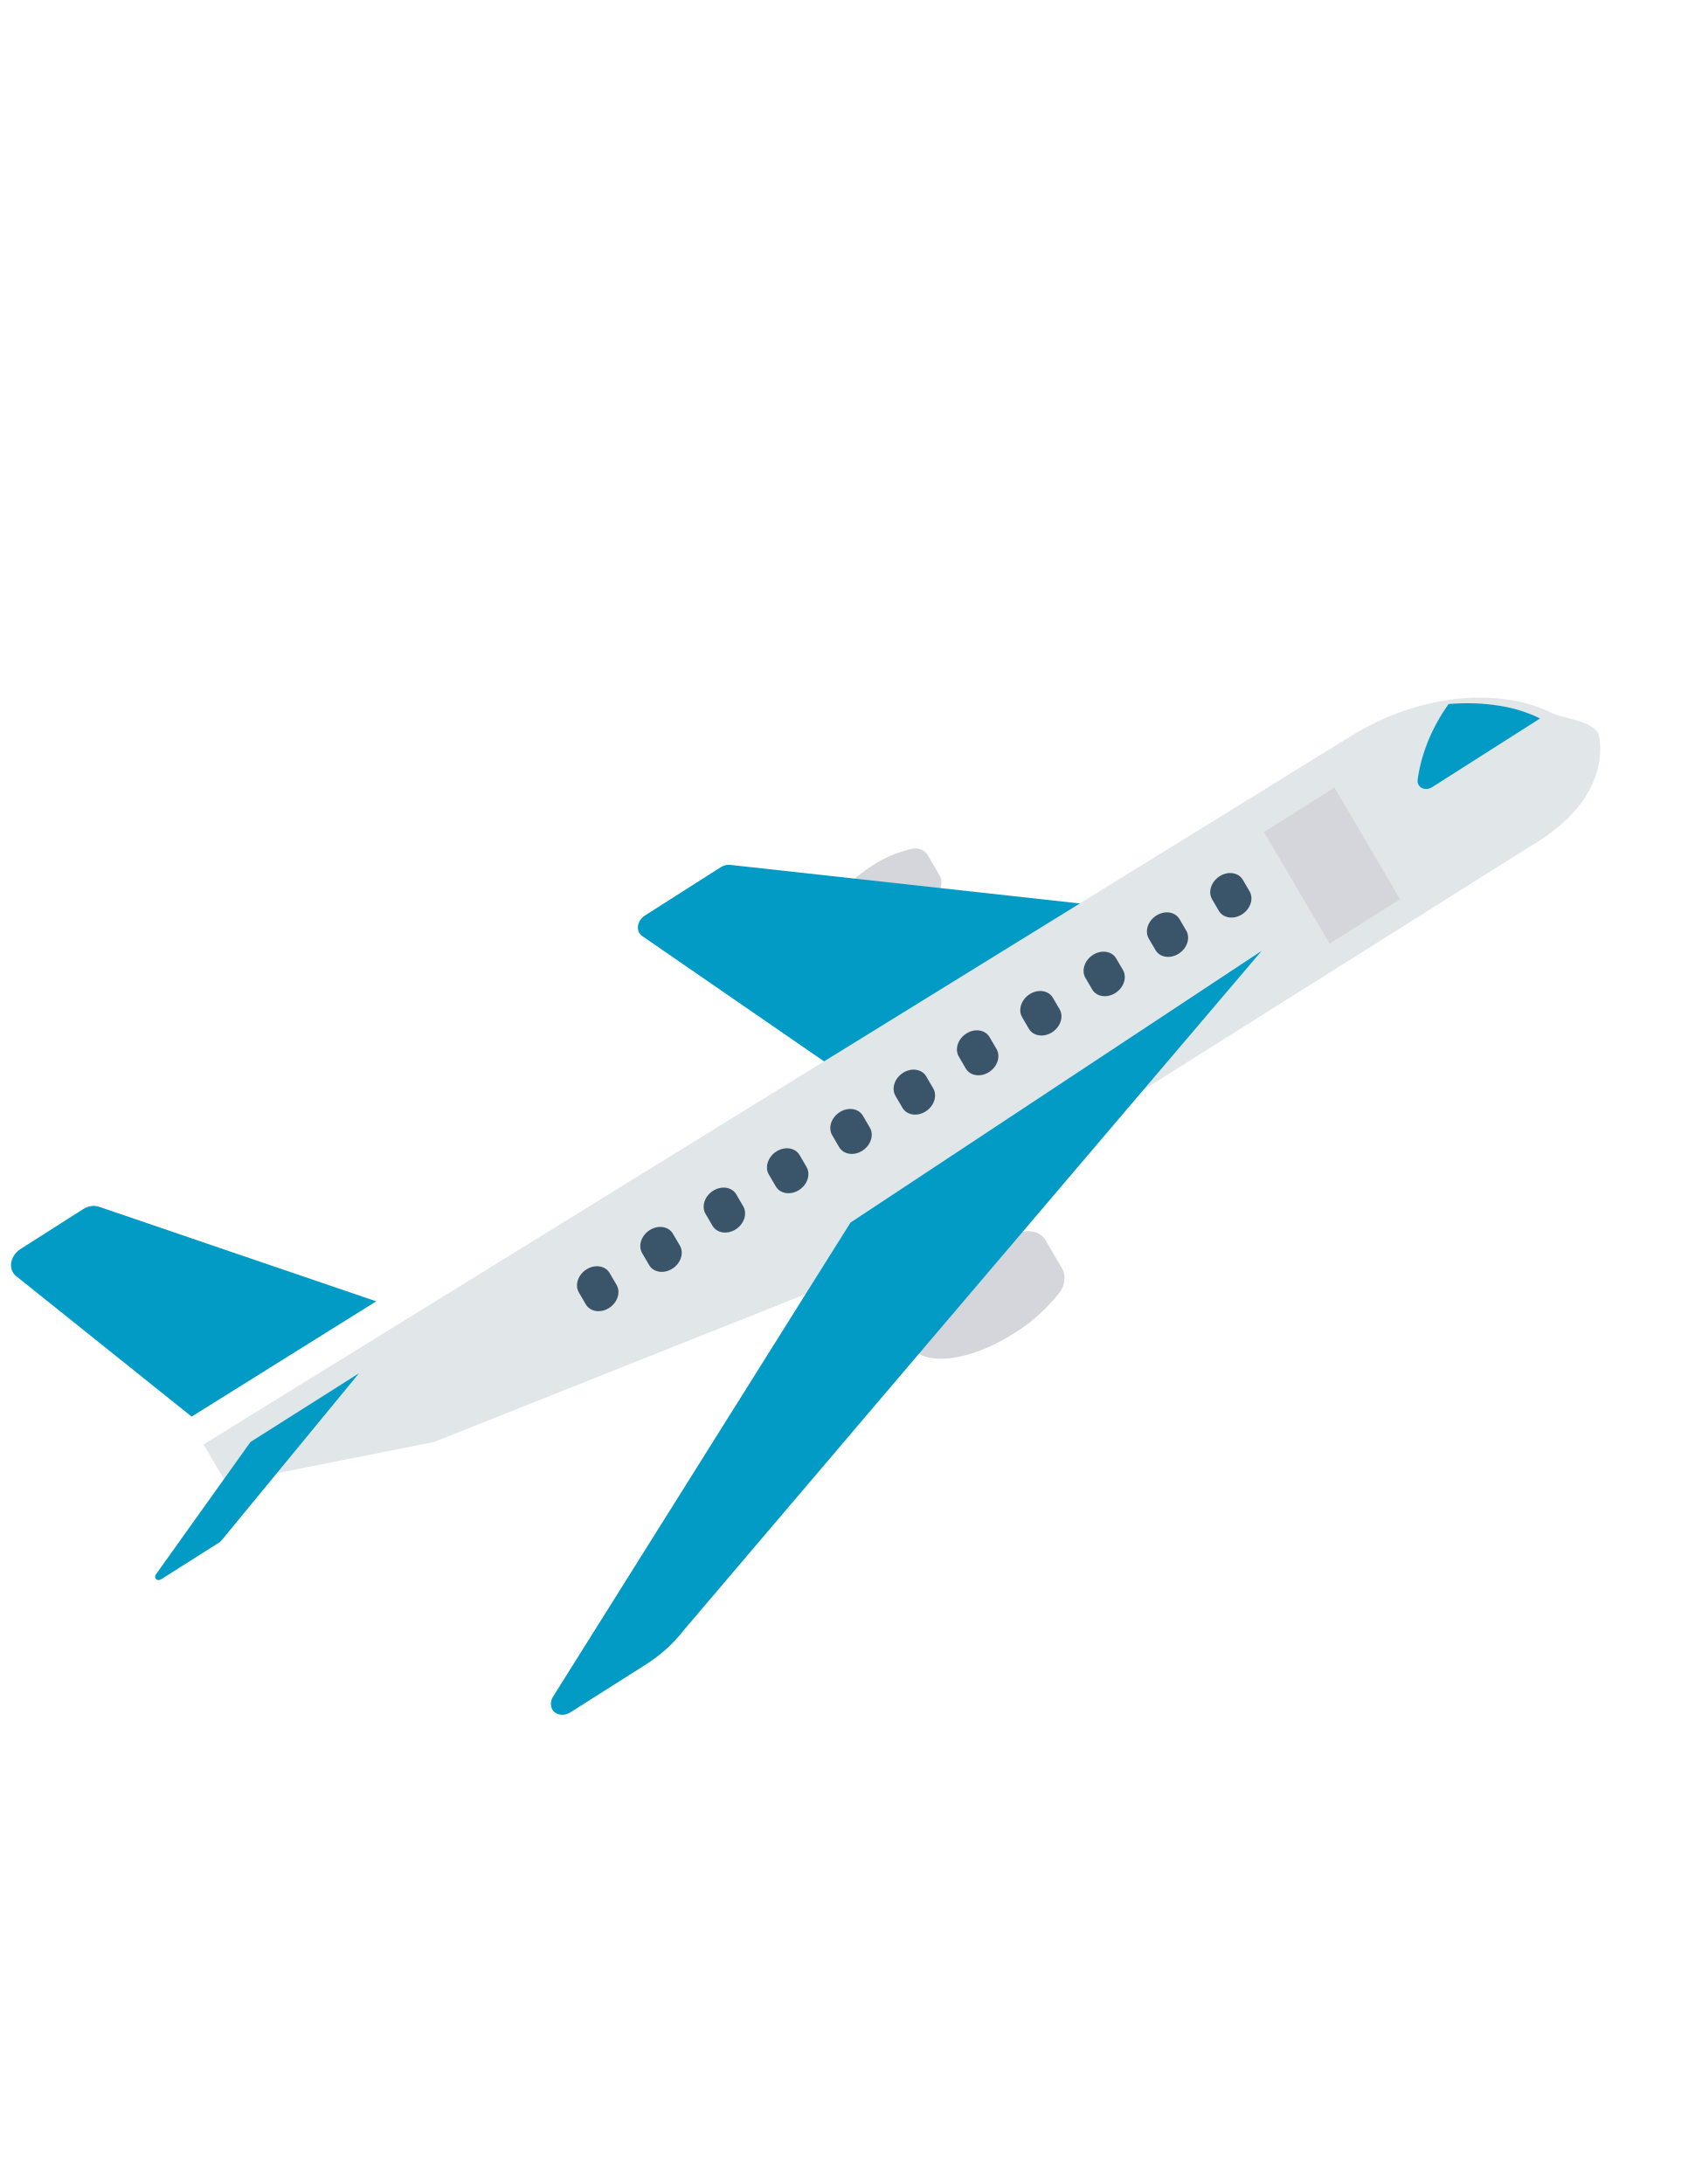
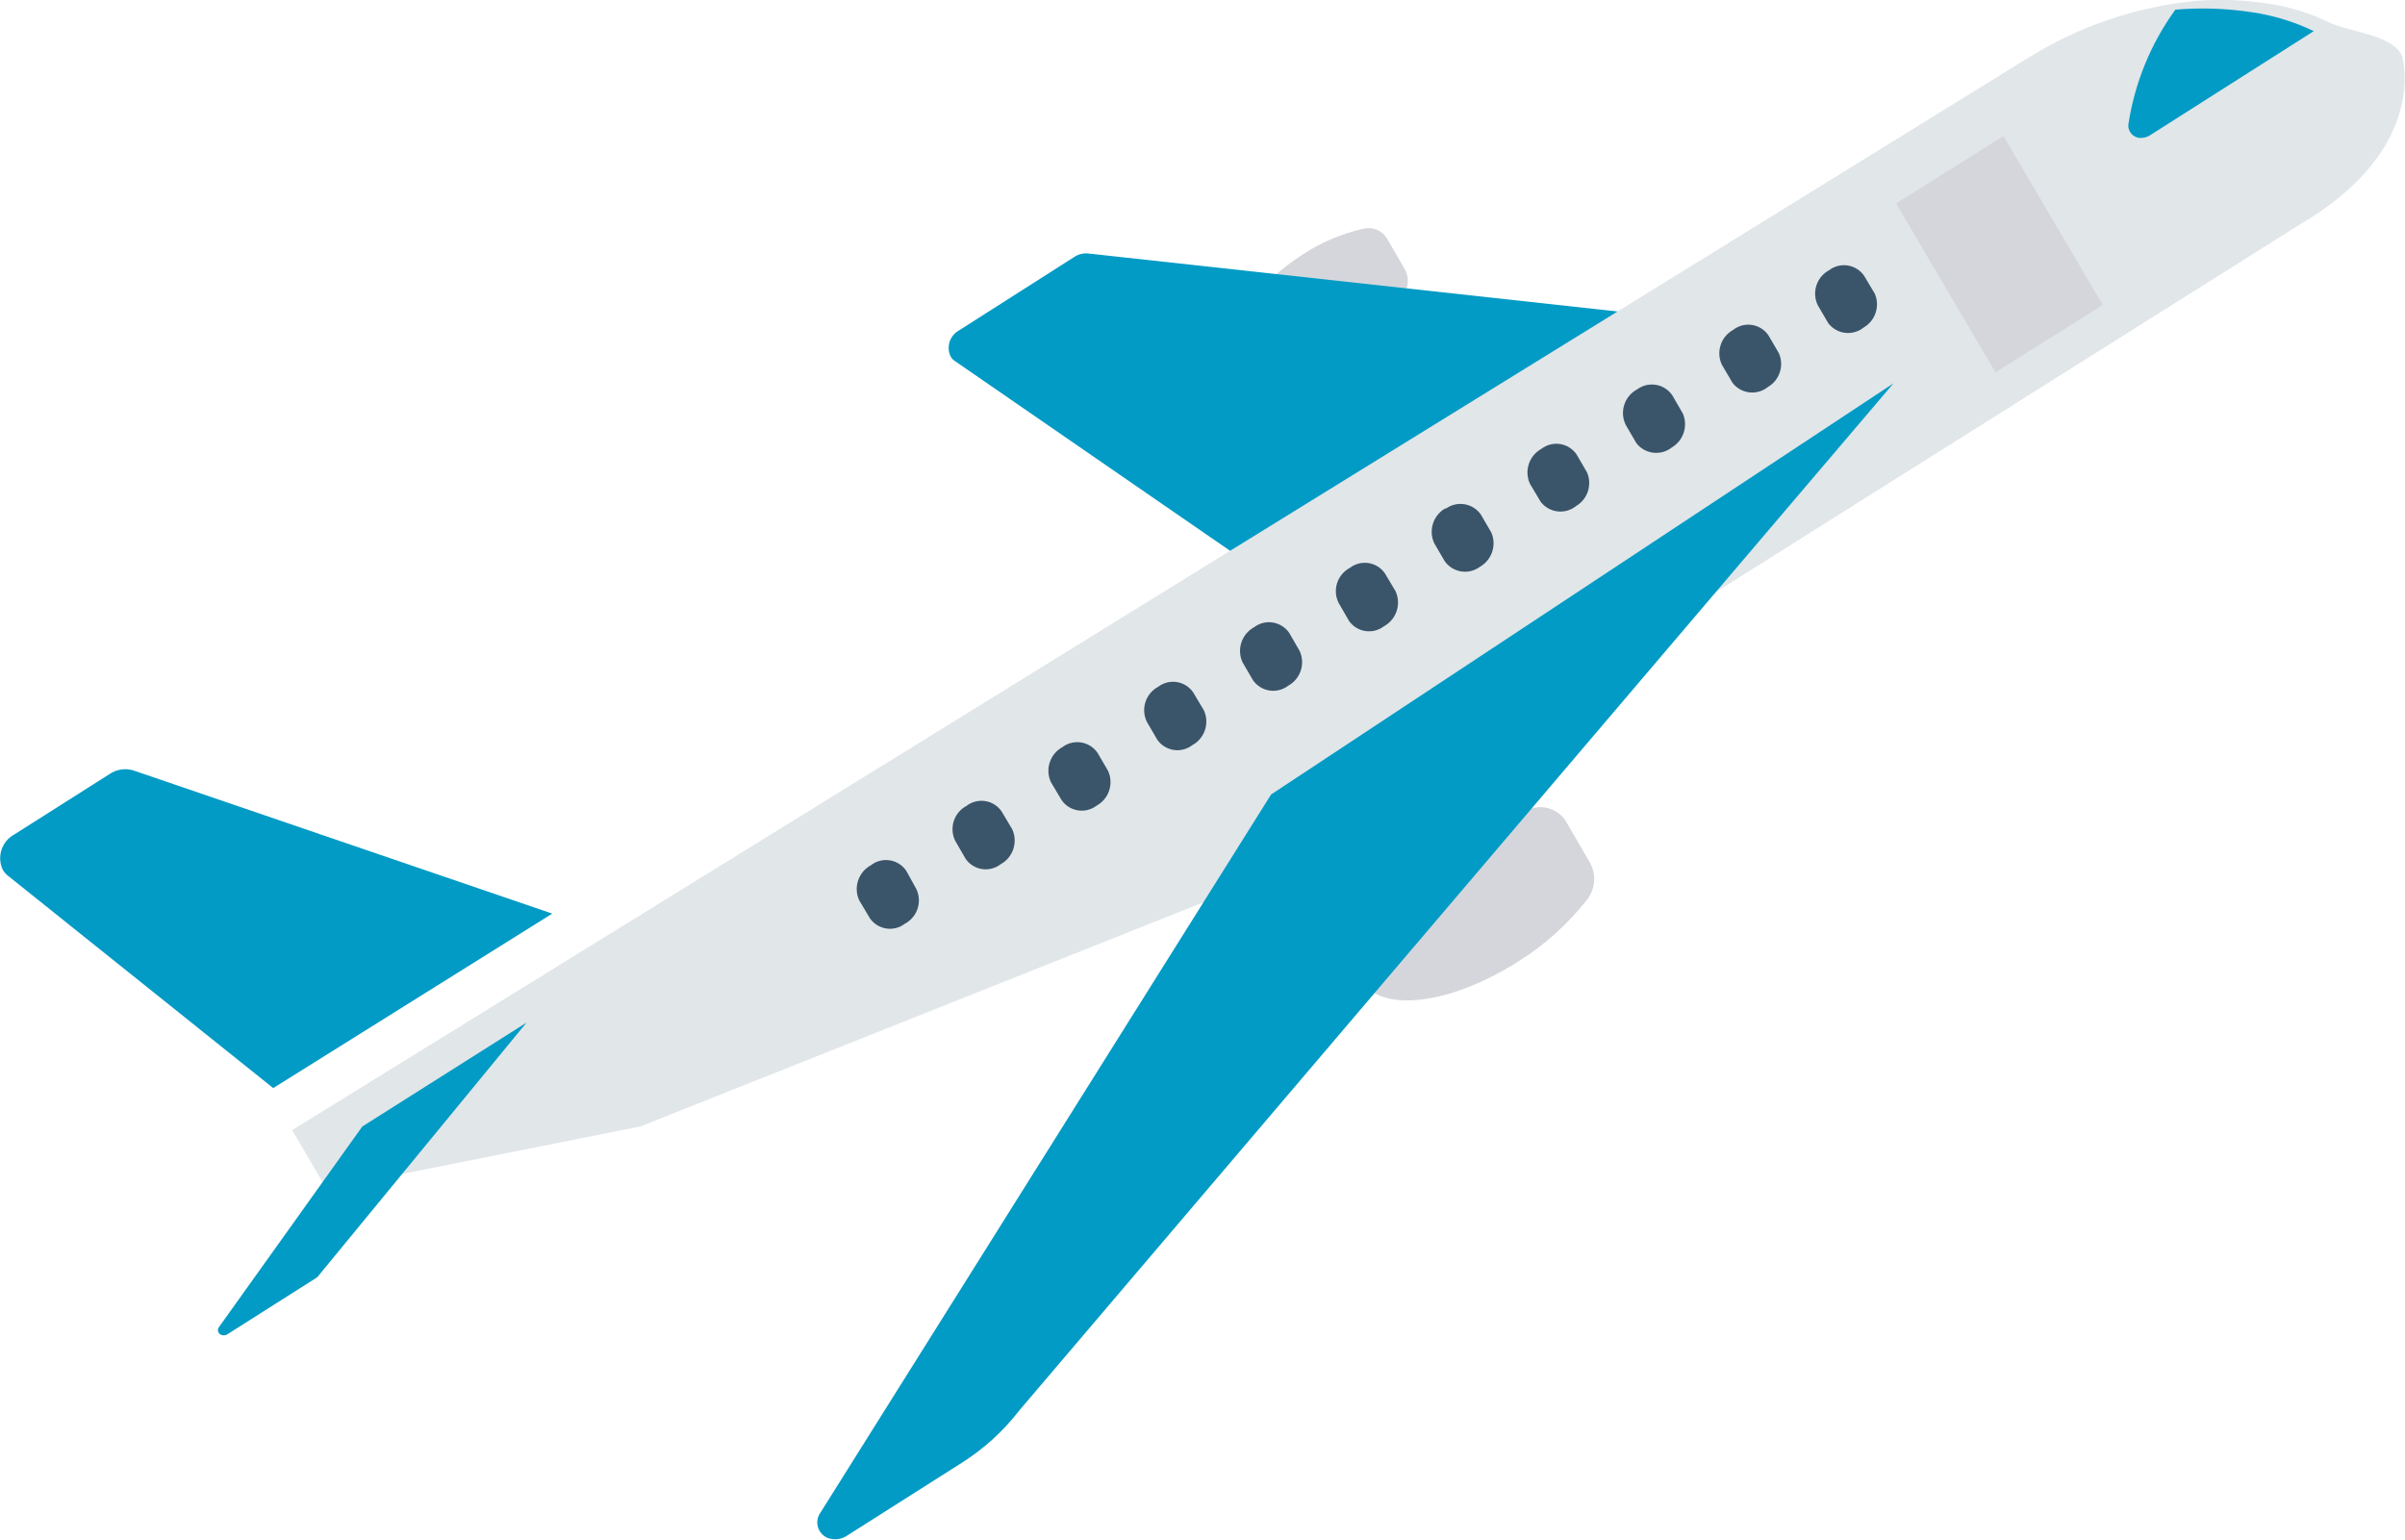
- <svg xmlns="http://www.w3.org/2000/svg" width="119" height="154" viewBox="0 0 119 154" fill="none">
-   <path d="M72.174 86.847C70.816 87.151 69.493 87.715 68.287 88.502C65.147 90.504 63.319 93.36 64.206 94.883C65.093 96.405 68.358 96.015 71.499 94.014C72.721 93.254 73.806 92.284 74.688 91.162C75.098 90.62 75.171 89.944 74.876 89.439L73.724 87.462C73.431 86.955 72.823 86.715 72.174 86.847Z" fill="#D5D6DB" />
-   <path d="M64.287 59.854C63.303 60.075 62.343 60.484 61.469 61.055C59.192 62.505 57.866 64.577 58.509 65.68C59.151 66.782 61.52 66.5 63.797 65.049C64.682 64.498 65.469 63.794 66.109 62.98C66.406 62.587 66.459 62.098 66.245 61.732L65.41 60.3C65.198 59.933 64.758 59.758 64.287 59.854Z" fill="#D5D6DB" />
-   <path d="M51.473 60.984C51.254 60.96 51.02 61.019 50.817 61.148L45.469 64.556C45.022 64.84 44.843 65.388 45.07 65.779C45.122 65.869 45.193 65.945 45.279 66.004L58.461 75.089L76.294 63.724L51.473 60.984Z" fill="#029BC5" />
-   <path d="M107.85 59.7L59.318 90.252L30.605 101.677L15.962 104.588L14.351 101.851L95.246 51.904C97.657 50.41 100.343 49.492 103.032 49.245C104.209 49.143 105.372 49.182 106.493 49.361C107.487 49.512 108.43 49.802 109.294 50.224C110.258 50.703 112.092 50.758 112.687 51.711C112.689 51.709 114.091 56.084 107.85 59.7Z" fill="#E1E6E9" />
-   <path d="M59.962 86.209L38.966 119.679C38.704 120.15 38.86 120.676 39.313 120.855C39.592 120.965 39.933 120.922 40.219 120.74L45.563 117.35C46.591 116.697 47.501 115.869 48.237 114.915L88.954 67.046L59.962 86.209Z" fill="#029BC5" />
-   <path d="M6.982 85.092C6.632 84.972 6.215 85.034 5.863 85.258L1.446 88.072C0.844 88.455 0.604 89.191 0.91 89.717C0.968 89.817 1.044 89.905 1.134 89.977L13.511 99.89L26.524 91.761L6.982 85.092Z" fill="#029BC5" />
-   <path d="M17.66 101.677L10.998 111.006C10.9 111.14 10.923 111.308 11.049 111.382C11.14 111.435 11.264 111.425 11.365 111.358L15.493 108.742C15.525 108.721 15.554 108.696 15.578 108.667L25.312 96.832L17.66 101.677Z" fill="#029BC5" />
-   <path d="M105.697 49.763C104.542 49.578 103.344 49.538 102.132 49.645C100.951 51.296 100.196 53.151 99.942 55.024C99.924 55.4 100.227 55.671 100.62 55.629C100.742 55.616 100.864 55.573 100.973 55.504L108.581 50.66C107.692 50.221 106.72 49.919 105.697 49.763Z" fill="#029BC5" />
-   <path d="M89.117 58.671L94.084 55.534L98.711 63.403L93.744 66.54L89.117 58.671Z" fill="#D5D6DB" />
-   <path d="M85.992 61.783C85.394 62.163 85.154 62.891 85.458 63.411L85.95 64.253C86.274 64.76 87.014 64.849 87.602 64.452C88.162 64.074 88.387 63.387 88.117 62.88L87.625 62.038C87.321 61.519 86.591 61.405 85.992 61.783Z" fill="#3A556A" />
-   <path d="M81.528 64.556C80.929 64.935 80.69 65.664 80.994 66.184L81.486 67.025C81.81 67.532 82.549 67.621 83.138 67.224C83.697 66.847 83.923 66.16 83.653 65.653L83.161 64.811C82.857 64.292 82.126 64.177 81.528 64.556Z" fill="#3A556A" />
-   <path d="M77.062 67.329C76.464 67.709 76.225 68.437 76.529 68.956L77.022 69.798C77.345 70.305 78.085 70.394 78.673 69.997C79.233 69.619 79.458 68.932 79.188 68.425L78.696 67.583C78.392 67.064 77.661 66.95 77.062 67.329Z" fill="#3A556A" />
-   <path d="M72.597 70.102C72 70.481 71.761 71.209 72.065 71.728L72.557 72.57C72.881 73.077 73.62 73.166 74.209 72.769C74.768 72.391 74.994 71.705 74.724 71.198L74.232 70.356C73.928 69.836 73.196 69.722 72.597 70.102Z" fill="#3A556A" />
-   <path d="M68.133 72.874C67.535 73.254 67.297 73.982 67.6 74.502L68.093 75.344C68.397 75.863 69.128 75.977 69.726 75.598C70.325 75.219 70.564 74.491 70.26 73.972L69.767 73.129C69.465 72.61 68.734 72.495 68.135 72.874C68.134 72.874 68.134 72.874 68.133 72.874Z" fill="#3A556A" />
-   <path d="M63.669 75.647C63.071 76.027 62.832 76.755 63.136 77.274L63.629 78.117C63.932 78.636 64.664 78.75 65.262 78.371C65.86 77.992 66.099 77.263 65.796 76.744L65.303 75.902C65 75.382 64.269 75.268 63.67 75.646C63.67 75.646 63.669 75.647 63.669 75.647Z" fill="#3A556A" />
-   <path d="M59.205 78.419C58.606 78.799 58.368 79.527 58.672 80.047L59.164 80.889C59.469 81.408 60.2 81.52 60.798 81.141C61.395 80.762 61.633 80.035 61.331 79.517L60.838 78.674C60.535 78.155 59.803 78.041 59.205 78.419Z" fill="#3A556A" />
-   <path d="M54.74 81.192C54.142 81.572 53.903 82.3 54.207 82.819L54.7 83.662C55.004 84.18 55.736 84.293 56.333 83.913C56.93 83.535 57.168 82.808 56.866 82.289L56.374 81.447C56.07 80.927 55.339 80.813 54.74 81.192Z" fill="#3A556A" />
-   <path d="M50.276 83.964C49.677 84.344 49.439 85.072 49.743 85.592L50.235 86.434C50.54 86.953 51.271 87.065 51.869 86.686C52.466 86.307 52.704 85.58 52.402 85.062L51.909 84.219C51.605 83.7 50.874 83.586 50.276 83.964Z" fill="#3A556A" />
-   <path d="M45.81 86.737C45.211 87.116 44.972 87.845 45.276 88.364L45.277 88.365L45.769 89.207C46.074 89.726 46.805 89.839 47.403 89.459C48 89.08 48.238 88.354 47.936 87.835L47.443 86.993C47.14 86.473 46.409 86.359 45.81 86.737Z" fill="#3A556A" />
-   <path d="M41.347 89.509C40.748 89.888 40.509 90.616 40.813 91.135L40.814 91.137L41.306 91.979C41.611 92.498 42.342 92.61 42.94 92.231C43.537 91.852 43.775 91.125 43.473 90.607L42.98 89.764C42.676 89.245 41.945 89.131 41.347 89.509Z" fill="#3A556A" />
+ <svg xmlns="http://www.w3.org/2000/svg" id="Layer_1" data-name="Layer 1" viewBox="0 0 112.05 71.73">
+   <defs>
+     <style>.cls-1{fill:#d5d6db;}.cls-2{fill:#029bc5;}.cls-3{fill:#e1e6e9;}.cls-4{fill:#3a556a;}</style>
+   </defs>
+   <path class="cls-1" d="M72.17,86.85a11.72,11.72,0,0,0-3.88,1.65c-3.14,2-5,4.86-4.08,6.38S68.36,96,71.5,94a12.42,12.42,0,0,0,3.19-2.85,1.57,1.57,0,0,0,.19-1.72l-1.16-2A1.41,1.41,0,0,0,72.17,86.85Z" transform="translate(-0.78 -49.19)" />
+   <path class="cls-1" d="M64.29,59.85a8.55,8.55,0,0,0-2.82,1.2c-2.28,1.46-3.6,3.53-3,4.63s3,.82,5.29-.63A9.13,9.13,0,0,0,66.11,63a1.12,1.12,0,0,0,.13-1.25l-.83-1.43A1,1,0,0,0,64.29,59.85Z" transform="translate(-0.78 -49.19)" />
+   <path class="cls-2" d="M51.47,61a1,1,0,0,0-.65.17l-5.35,3.41a.93.93,0,0,0-.4,1.22.56.56,0,0,0,.21.22l13.18,9.09L76.29,63.72Z" transform="translate(-0.78 -49.19)" />
+   <path class="cls-3" d="M107.85,59.7,59.32,90.25,30.61,101.68,16,104.59l-1.61-2.74L95.25,51.9A18.06,18.06,0,0,1,103,49.24a14.22,14.22,0,0,1,3.46.12,9.61,9.61,0,0,1,2.8.86c1,.48,2.8.54,3.4,1.49C112.69,51.71,114.09,56.08,107.85,59.7Z" transform="translate(-0.78 -49.19)" />
+   <path class="cls-2" d="M60,86.21,39,119.68a.78.78,0,0,0,.34,1.17,1,1,0,0,0,.91-.11l5.34-3.39a10.4,10.4,0,0,0,2.68-2.44L89,67.05Z" transform="translate(-0.78 -49.19)" />
+   <path class="cls-2" d="M7,85.09a1.3,1.3,0,0,0-1.12.17L1.45,88.07a1.26,1.26,0,0,0-.54,1.65,1.09,1.09,0,0,0,.22.26l12.38,9.91,13-8.13Z" transform="translate(-0.78 -49.19)" />
+   <path class="cls-2" d="M17.66,101.68,11,111a.24.24,0,0,0,.05.37.31.31,0,0,0,.31,0l4.13-2.62a.31.31,0,0,0,.09-.07l9.73-11.84Z" transform="translate(-0.78 -49.19)" />
+   <path class="cls-2" d="M105.7,49.76a15.16,15.16,0,0,0-3.57-.12A12.25,12.25,0,0,0,99.94,55a.58.58,0,0,0,.68.61.79.79,0,0,0,.35-.13l7.61-4.84A10,10,0,0,0,105.7,49.76Z" transform="translate(-0.78 -49.19)" />
+   <path class="cls-1" d="M89.12,58.67l5-3.14,4.63,7.87-5,3.14Z" transform="translate(-0.78 -49.19)" />
+   <path class="cls-4" d="M86,61.78a1.24,1.24,0,0,0-.53,1.63l.49.84a1.16,1.16,0,0,0,1.65.2,1.25,1.25,0,0,0,.52-1.57l-.5-.84A1.14,1.14,0,0,0,86,61.78Z" transform="translate(-0.78 -49.19)" />
+   <path class="cls-4" d="M81.53,64.56A1.25,1.25,0,0,0,81,66.18l.5.85a1.16,1.16,0,0,0,1.65.19,1.24,1.24,0,0,0,.51-1.57l-.49-.84A1.14,1.14,0,0,0,81.53,64.56Z" transform="translate(-0.78 -49.19)" />
+   <path class="cls-4" d="M77.06,67.33A1.25,1.25,0,0,0,76.53,69l.49.84a1.17,1.17,0,0,0,1.65.2,1.26,1.26,0,0,0,.52-1.57l-.49-.85A1.15,1.15,0,0,0,77.06,67.33Z" transform="translate(-0.78 -49.19)" />
+   <path class="cls-4" d="M72.6,70.1a1.26,1.26,0,0,0-.54,1.63l.5.84a1.16,1.16,0,0,0,1.65.2,1.25,1.25,0,0,0,.51-1.57l-.49-.84A1.14,1.14,0,0,0,72.6,70.1Z" transform="translate(-0.78 -49.19)" />
+   <path class="cls-4" d="M68.13,72.87a1.26,1.26,0,0,0-.53,1.63l.49.84a1.16,1.16,0,0,0,1.64.26A1.26,1.26,0,0,0,70.26,74l-.49-.84a1.16,1.16,0,0,0-1.64-.26Z" transform="translate(-0.78 -49.19)" />
+   <path class="cls-4" d="M63.67,75.65a1.23,1.23,0,0,0-.53,1.62l.49.85a1.14,1.14,0,0,0,1.63.25,1.26,1.26,0,0,0,.54-1.63l-.5-.84a1.14,1.14,0,0,0-1.63-.25Z" transform="translate(-0.78 -49.19)" />
+   <path class="cls-4" d="M59.2,78.42a1.26,1.26,0,0,0-.53,1.63l.49.84a1.15,1.15,0,0,0,1.64.25,1.25,1.25,0,0,0,.53-1.62l-.49-.85A1.15,1.15,0,0,0,59.2,78.42Z" transform="translate(-0.78 -49.19)" />
+   <path class="cls-4" d="M54.74,81.19a1.24,1.24,0,0,0-.53,1.63l.49.84a1.14,1.14,0,0,0,1.63.25,1.25,1.25,0,0,0,.54-1.62l-.5-.84A1.14,1.14,0,0,0,54.74,81.19Z" transform="translate(-0.78 -49.19)" />
+   <path class="cls-4" d="M50.28,84a1.26,1.26,0,0,0-.54,1.63l.5.84a1.14,1.14,0,0,0,1.63.26,1.25,1.25,0,0,0,.53-1.63l-.49-.84A1.15,1.15,0,0,0,50.28,84Z" transform="translate(-0.78 -49.19)" />
+   <path class="cls-4" d="M45.81,86.74a1.23,1.23,0,0,0-.53,1.62h0l.49.85a1.14,1.14,0,0,0,1.63.25,1.26,1.26,0,0,0,.54-1.63l-.5-.84A1.14,1.14,0,0,0,45.81,86.74Z" transform="translate(-0.78 -49.19)" />
+   <path class="cls-4" d="M41.35,89.51a1.26,1.26,0,0,0-.54,1.63h0l.5.84a1.14,1.14,0,0,0,1.63.25,1.23,1.23,0,0,0,.53-1.62L43,89.76A1.14,1.14,0,0,0,41.35,89.51Z" transform="translate(-0.78 -49.19)" />
</svg>
